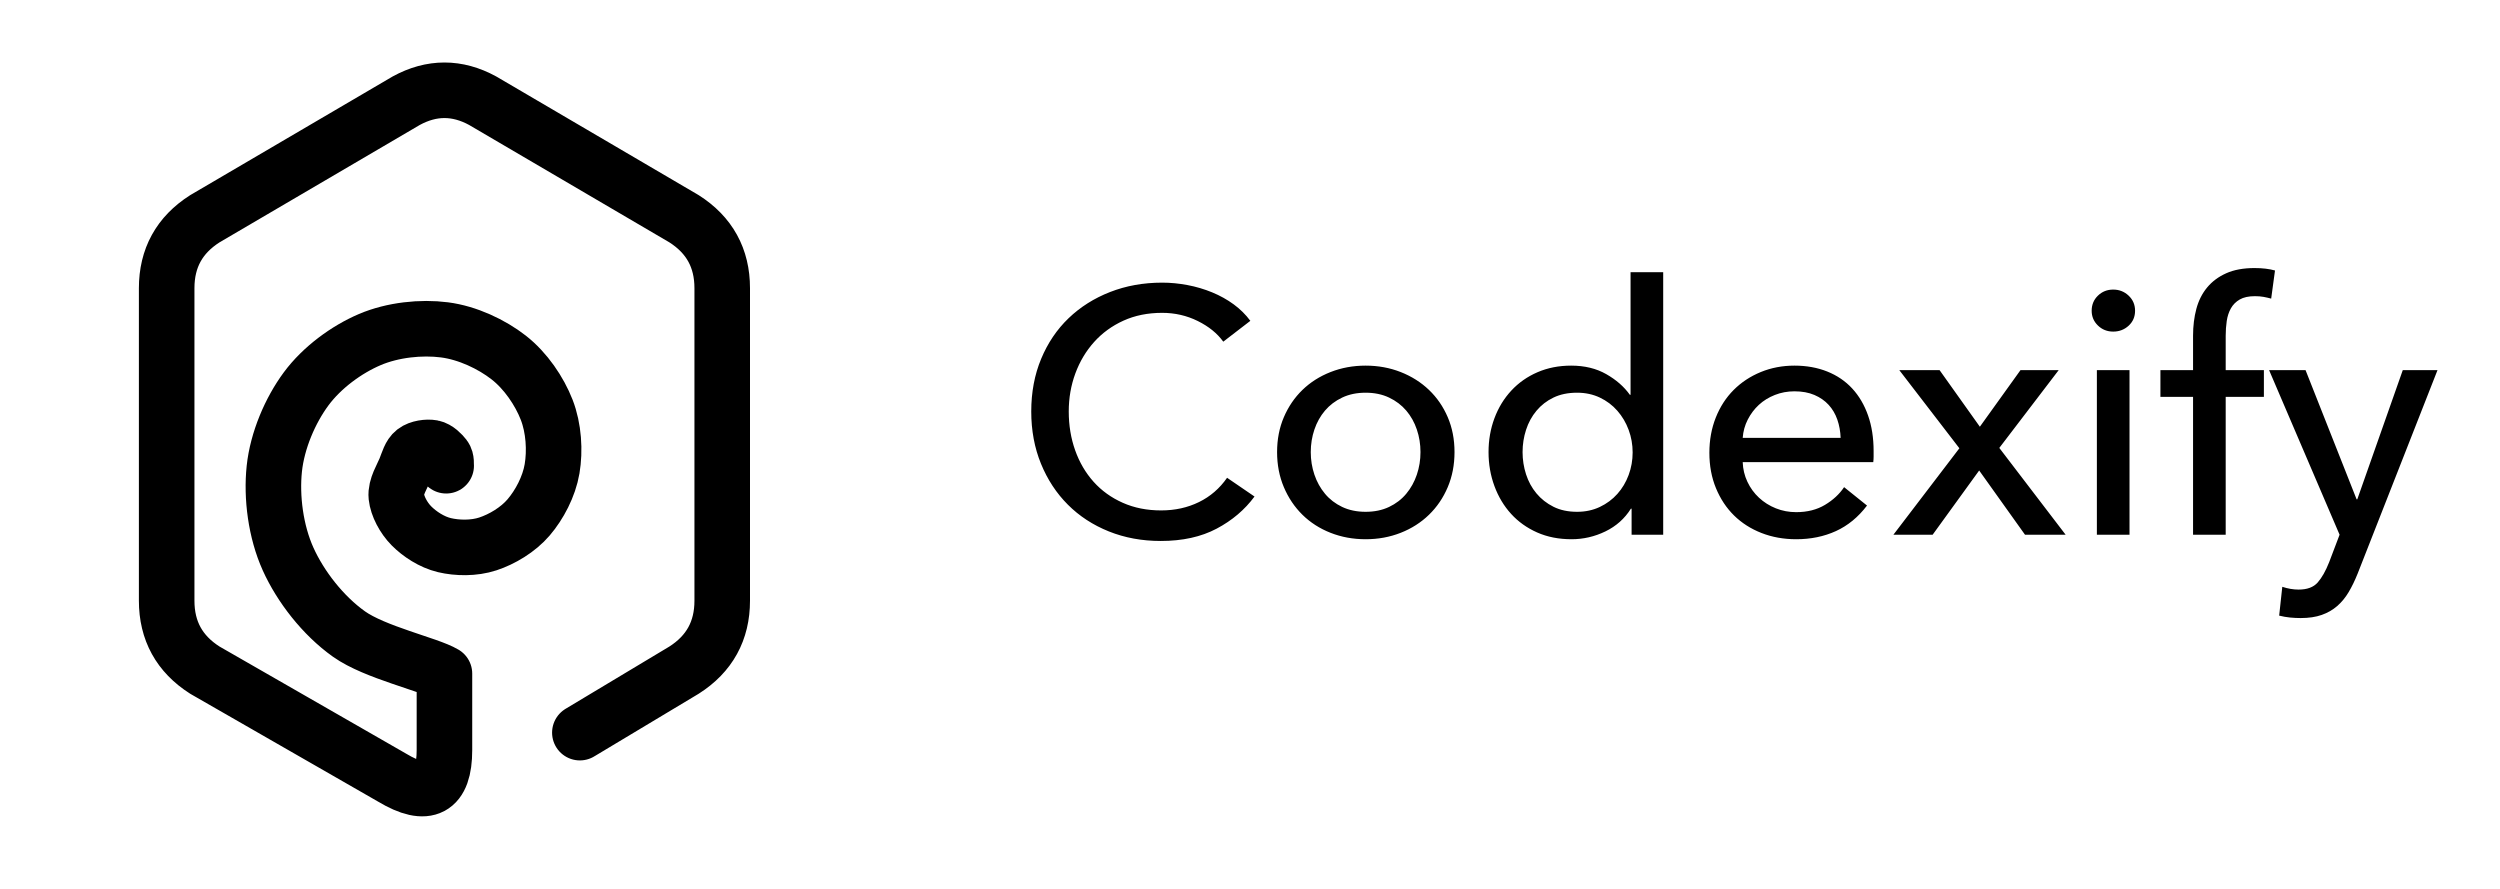
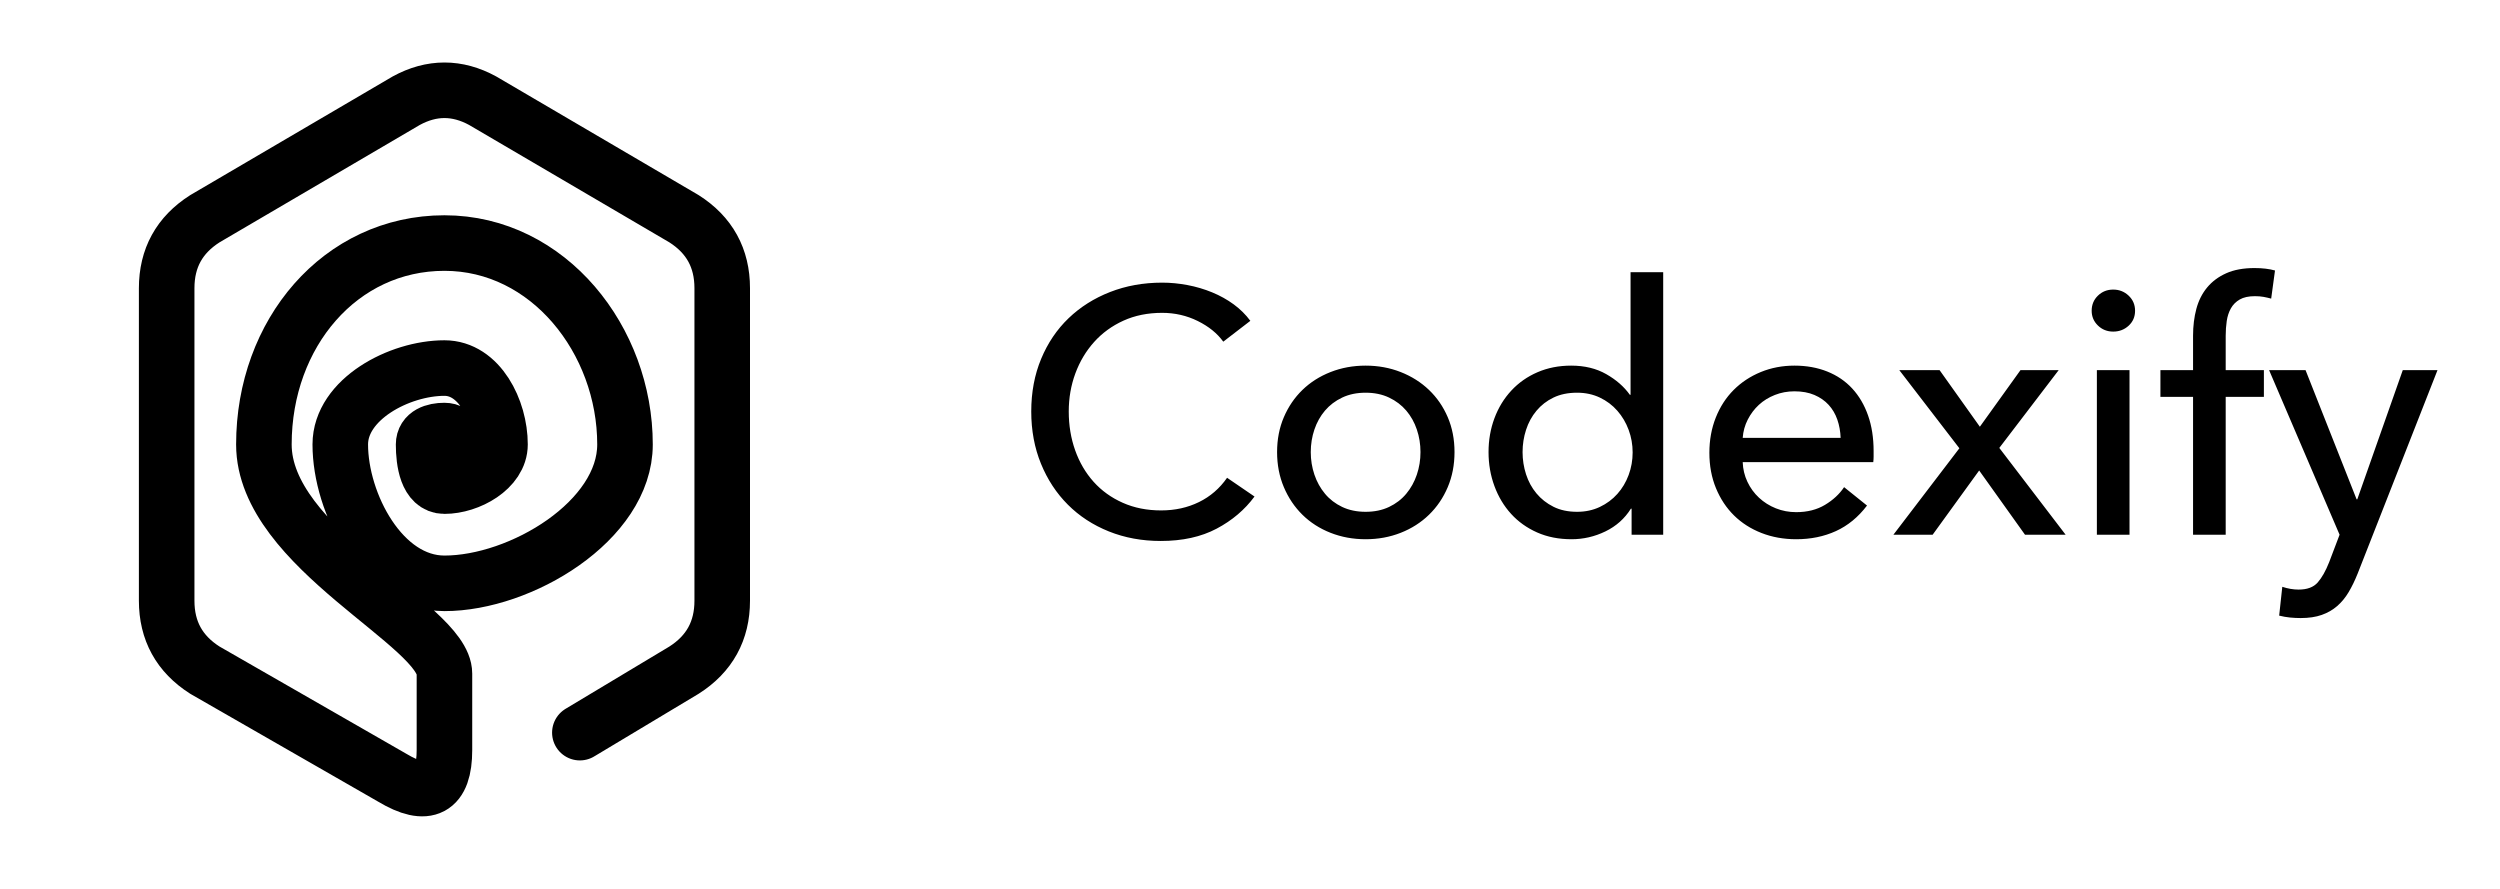
<svg xmlns="http://www.w3.org/2000/svg" viewBox="0 0 720 256" role="img" aria-labelledby="title">
-   <path fill="none" stroke="currentColor" stroke-linecap="round" stroke-linejoin="round" stroke-width="16" d="M167 211L197 193Q208 186 208 173V83Q208 70 197 63L139 29Q128 23 117 29L59 63Q48 70 48 83V173Q48 186 59 193L113 224Q128 233 128 216V194C123.42 191.27 108 187.93 100.5 182.6C93 177.27 86.55 168.93 82.97 161C79.39 153.07 78.14 143.17 79 135C79.86 126.83 83.58 118.2 88.16 112C92.74 105.8 99.86 100.63 106.5 97.8C113.14 94.97 121.33 94.14 128 95C134.67 95.86 141.59 99.13 146.5 102.96C151.41 106.79 155.36 112.66 157.44 118C159.52 123.34 159.87 129.83 159 135C158.13 140.17 155.33 145.39 152.25 149C149.17 152.61 144.54 155.32 140.5 156.65C136.46 157.98 131.67 157.87 128 157C124.33 156.13 120.81 153.78 118.5 151.45C116.19 149.12 114.43 145.74 114.14 143C113.85 140.26 115.87 137.17 116.74 135C117.61 132.83 118.05 131.01 119.34 130C120.63 128.99 123.06 128.68 124.5 128.94C125.94 129.2 127.33 130.67 128 131.54C128.67 132.41 128.42 133.7 128.5 134.13" />
+   <path fill="none" stroke="currentColor" stroke-linecap="round" stroke-linejoin="round" stroke-width="16" d="M167 211L197 193Q208 186 208 173V83Q208 70 197 63L139 29Q128 23 117 29L59 63Q48 70 48 83V173Q48 186 59 193L113 224Q128 233 128 216V194C128 180 76 158 76 128C76 96 98 70 128 70C158 70 180 98 180 128C180 150 150 168 128 168C110 168 98 145 98 128C98 115 115 106 128 106C138 106 144 118 144 128C144 135 135 140 128 140C123 140 122 133 122 128C122 125 125 124 128 124C131 124 132 127 128 128" />
  <path fill="currentColor" d="M361.30 143Q357.10 148.70 350.40 152.25Q343.70 155.80 334.30 155.80Q326.20 155.80 319.35 153.05Q312.50 150.30 307.55 145.35Q302.60 140.40 299.80 133.55Q297 126.70 297 118.50Q297 110.20 299.85 103.35Q302.70 96.50 307.75 91.65Q312.80 86.80 319.70 84.10Q326.60 81.40 334.70 81.40Q338.30 81.40 342 82.10Q345.70 82.80 349.10 84.20Q352.50 85.60 355.30 87.65Q358.10 89.70 360.10 92.40L352.30 98.40Q349.70 94.80 344.95 92.45Q340.20 90.10 334.70 90.10Q328.50 90.10 323.55 92.35Q318.60 94.60 315.10 98.50Q311.60 102.40 309.70 107.55Q307.80 112.70 307.80 118.50Q307.80 124.50 309.65 129.70Q311.50 134.90 314.95 138.75Q318.40 142.60 323.35 144.80Q328.30 147 334.40 147Q340.40 147 345.30 144.60Q350.20 142.20 353.40 137.60ZM418.90 130.20Q418.90 135.70 416.95 140.30Q415 144.90 411.55 148.25Q408.10 151.60 403.40 153.45Q398.70 155.30 393.30 155.30Q387.90 155.30 383.20 153.45Q378.50 151.60 375.10 148.25Q371.70 144.90 369.75 140.30Q367.80 135.70 367.80 130.20Q367.80 124.70 369.75 120.15Q371.70 115.60 375.10 112.30Q378.50 109 383.20 107.15Q387.90 105.30 393.30 105.30Q398.70 105.30 403.40 107.15Q408.10 109 411.55 112.30Q415 115.60 416.95 120.15Q418.90 124.70 418.90 130.20ZM409.10 130.20Q409.10 126.80 408.05 123.70Q407 120.60 405 118.25Q403 115.90 400.05 114.50Q397.10 113.10 393.30 113.10Q389.50 113.10 386.55 114.50Q383.60 115.90 381.60 118.25Q379.60 120.60 378.55 123.70Q377.50 126.80 377.50 130.20Q377.50 133.60 378.55 136.70Q379.60 139.80 381.60 142.20Q383.60 144.60 386.55 146Q389.50 147.40 393.30 147.40Q397.10 147.40 400.05 146Q403 144.60 405 142.20Q407 139.80 408.05 136.70Q409.10 133.60 409.10 130.20ZM469.70 146.50Q467 150.80 462.35 153.05Q457.70 155.30 452.60 155.30Q447.10 155.30 442.70 153.35Q438.30 151.40 435.20 148Q432.10 144.60 430.40 140Q428.70 135.40 428.70 130.20Q428.70 125 430.40 120.45Q432.10 115.90 435.25 112.50Q438.40 109.10 442.80 107.20Q447.20 105.30 452.50 105.30Q458.30 105.30 462.60 107.75Q466.90 110.20 469.40 113.70L469.60 113.70L469.60 78.40L479 78.40L479 154L469.90 154L469.90 146.50ZM438.50 130.20Q438.50 133.50 439.50 136.60Q440.50 139.70 442.50 142.10Q444.50 144.50 447.40 145.95Q450.30 147.40 454.20 147.40Q457.80 147.40 460.75 146Q463.70 144.60 465.80 142.25Q467.90 139.90 469.05 136.80Q470.20 133.70 470.20 130.30Q470.20 126.90 469.05 123.80Q467.90 120.70 465.80 118.30Q463.70 115.90 460.75 114.50Q457.80 113.10 454.20 113.10Q450.30 113.10 447.40 114.50Q444.50 115.90 442.50 118.30Q440.50 120.70 439.50 123.80Q438.50 126.90 438.50 130.20ZM530.10 126.10Q530 123.30 529.15 120.85Q528.30 118.40 526.65 116.60Q525 114.80 522.55 113.75Q520.10 112.70 516.80 112.70Q513.80 112.70 511.15 113.75Q508.50 114.80 506.55 116.60Q504.60 118.40 503.35 120.85Q502.10 123.30 501.90 126.10ZM539.60 129.90Q539.60 130.70 539.60 131.50Q539.60 132.30 539.50 133.10L501.90 133.10Q502 136.10 503.25 138.75Q504.50 141.40 506.60 143.35Q508.70 145.30 511.45 146.40Q514.20 147.50 517.30 147.50Q522.10 147.50 525.60 145.40Q529.10 143.30 531.10 140.30L537.70 145.60Q533.90 150.60 528.75 152.95Q523.60 155.30 517.30 155.30Q511.90 155.30 507.30 153.50Q502.70 151.70 499.40 148.45Q496.10 145.20 494.20 140.60Q492.30 136 492.30 130.40Q492.30 124.90 494.15 120.25Q496 115.60 499.30 112.30Q502.60 109 507.10 107.15Q511.60 105.30 516.80 105.30Q522 105.30 526.25 107Q530.50 108.70 533.45 111.90Q536.40 115.10 538 119.65Q539.60 124.20 539.60 129.90ZM564.30 129.10L547 106.60L558.60 106.60L570.20 122.90L581.90 106.60L592.90 106.60L575.80 129L594.90 154L583.20 154L570 135.50L556.60 154L545.30 154ZM613.30 154L603.90 154L603.90 106.60L613.30 106.60ZM614.90 89.50Q614.90 92.10 613.05 93.80Q611.20 95.50 608.60 95.50Q606 95.50 604.20 93.75Q602.40 92 602.40 89.50Q602.40 86.90 604.20 85.15Q606 83.40 608.60 83.40Q611.20 83.40 613.05 85.15Q614.90 86.90 614.90 89.50ZM652 114.30L641 114.30L641 154L631.60 154L631.60 114.30L622.20 114.30L622.20 106.60L631.60 106.60L631.60 96.70Q631.60 92.50 632.55 88.95Q633.50 85.40 635.65 82.80Q637.80 80.20 641.15 78.70Q644.50 77.20 649.30 77.20Q652.70 77.20 655.20 77.90L654.10 86Q653 85.70 651.90 85.50Q650.80 85.30 649.40 85.30Q646.70 85.30 645.05 86.25Q643.40 87.20 642.50 88.80Q641.60 90.40 641.30 92.45Q641 94.50 641 96.70L641 106.60L652 106.60ZM678.70 143.80L678.90 143.80L692 106.60L702 106.60L679 165.20Q677.80 168.20 676.40 170.55Q675 172.90 673.10 174.55Q671.20 176.20 668.65 177.10Q666.10 178 662.60 178Q661.10 178 659.55 177.85Q658 177.70 656.40 177.30L657.30 169Q659.70 169.80 662 169.80Q665.70 169.80 667.50 167.75Q669.30 165.70 670.80 161.90L673.80 154L653.50 106.60L664 106.60Z" />
</svg>
